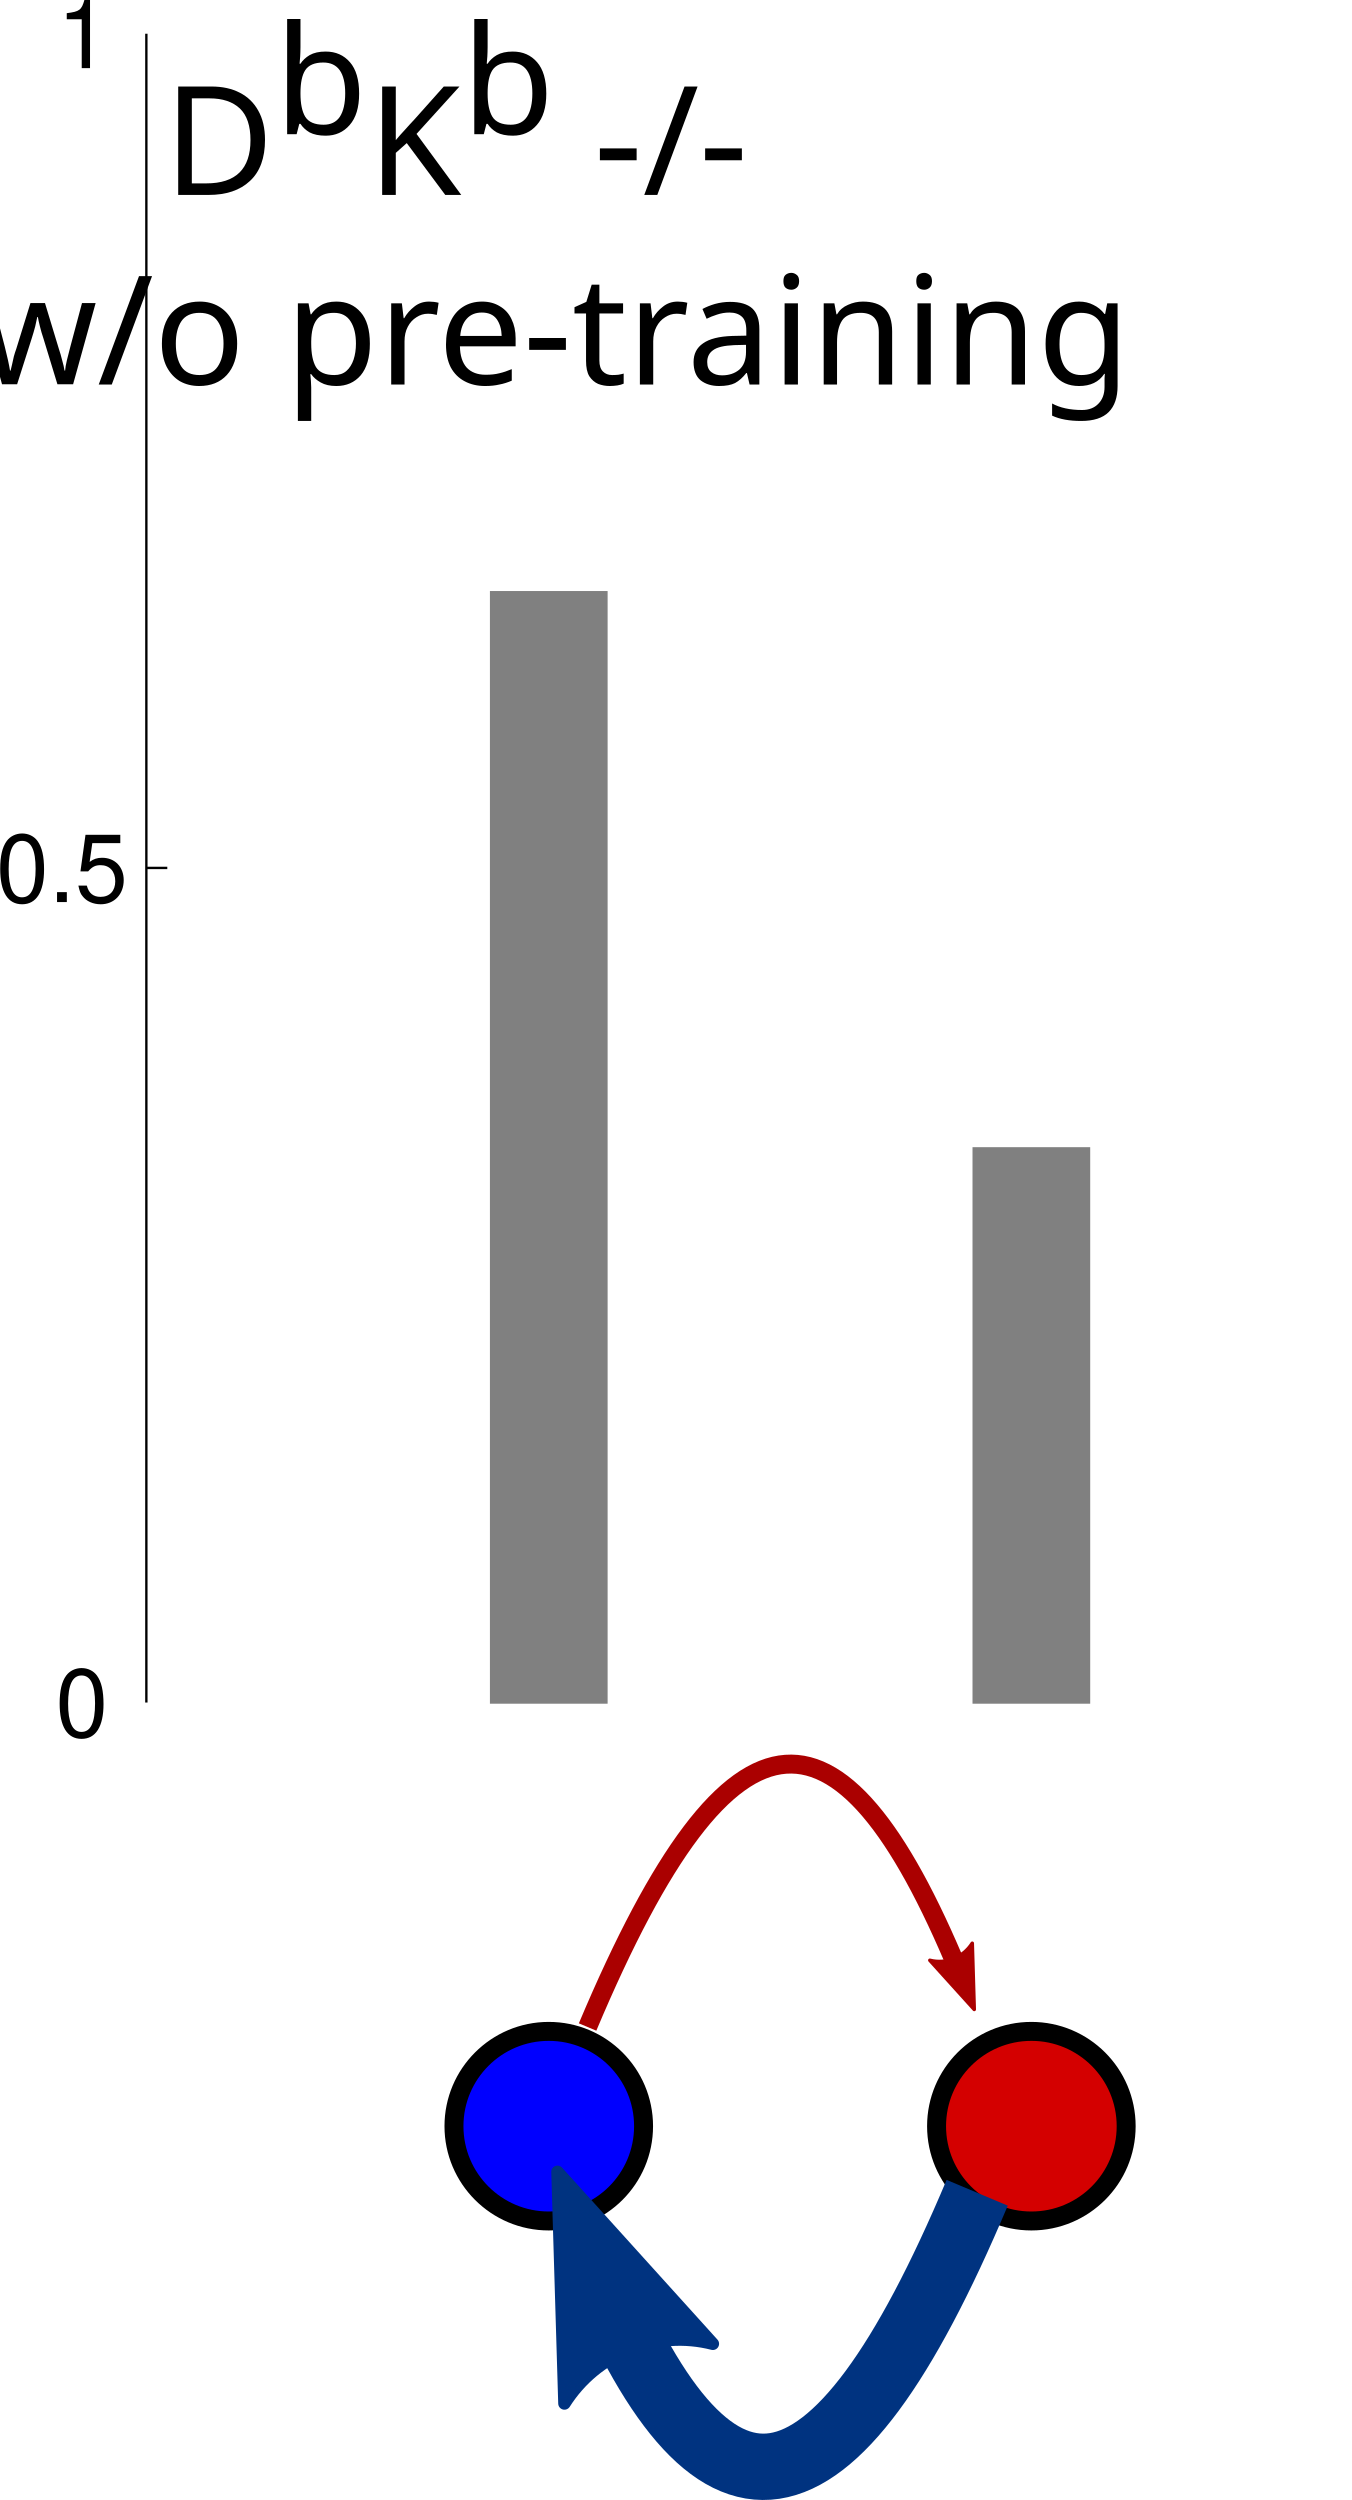
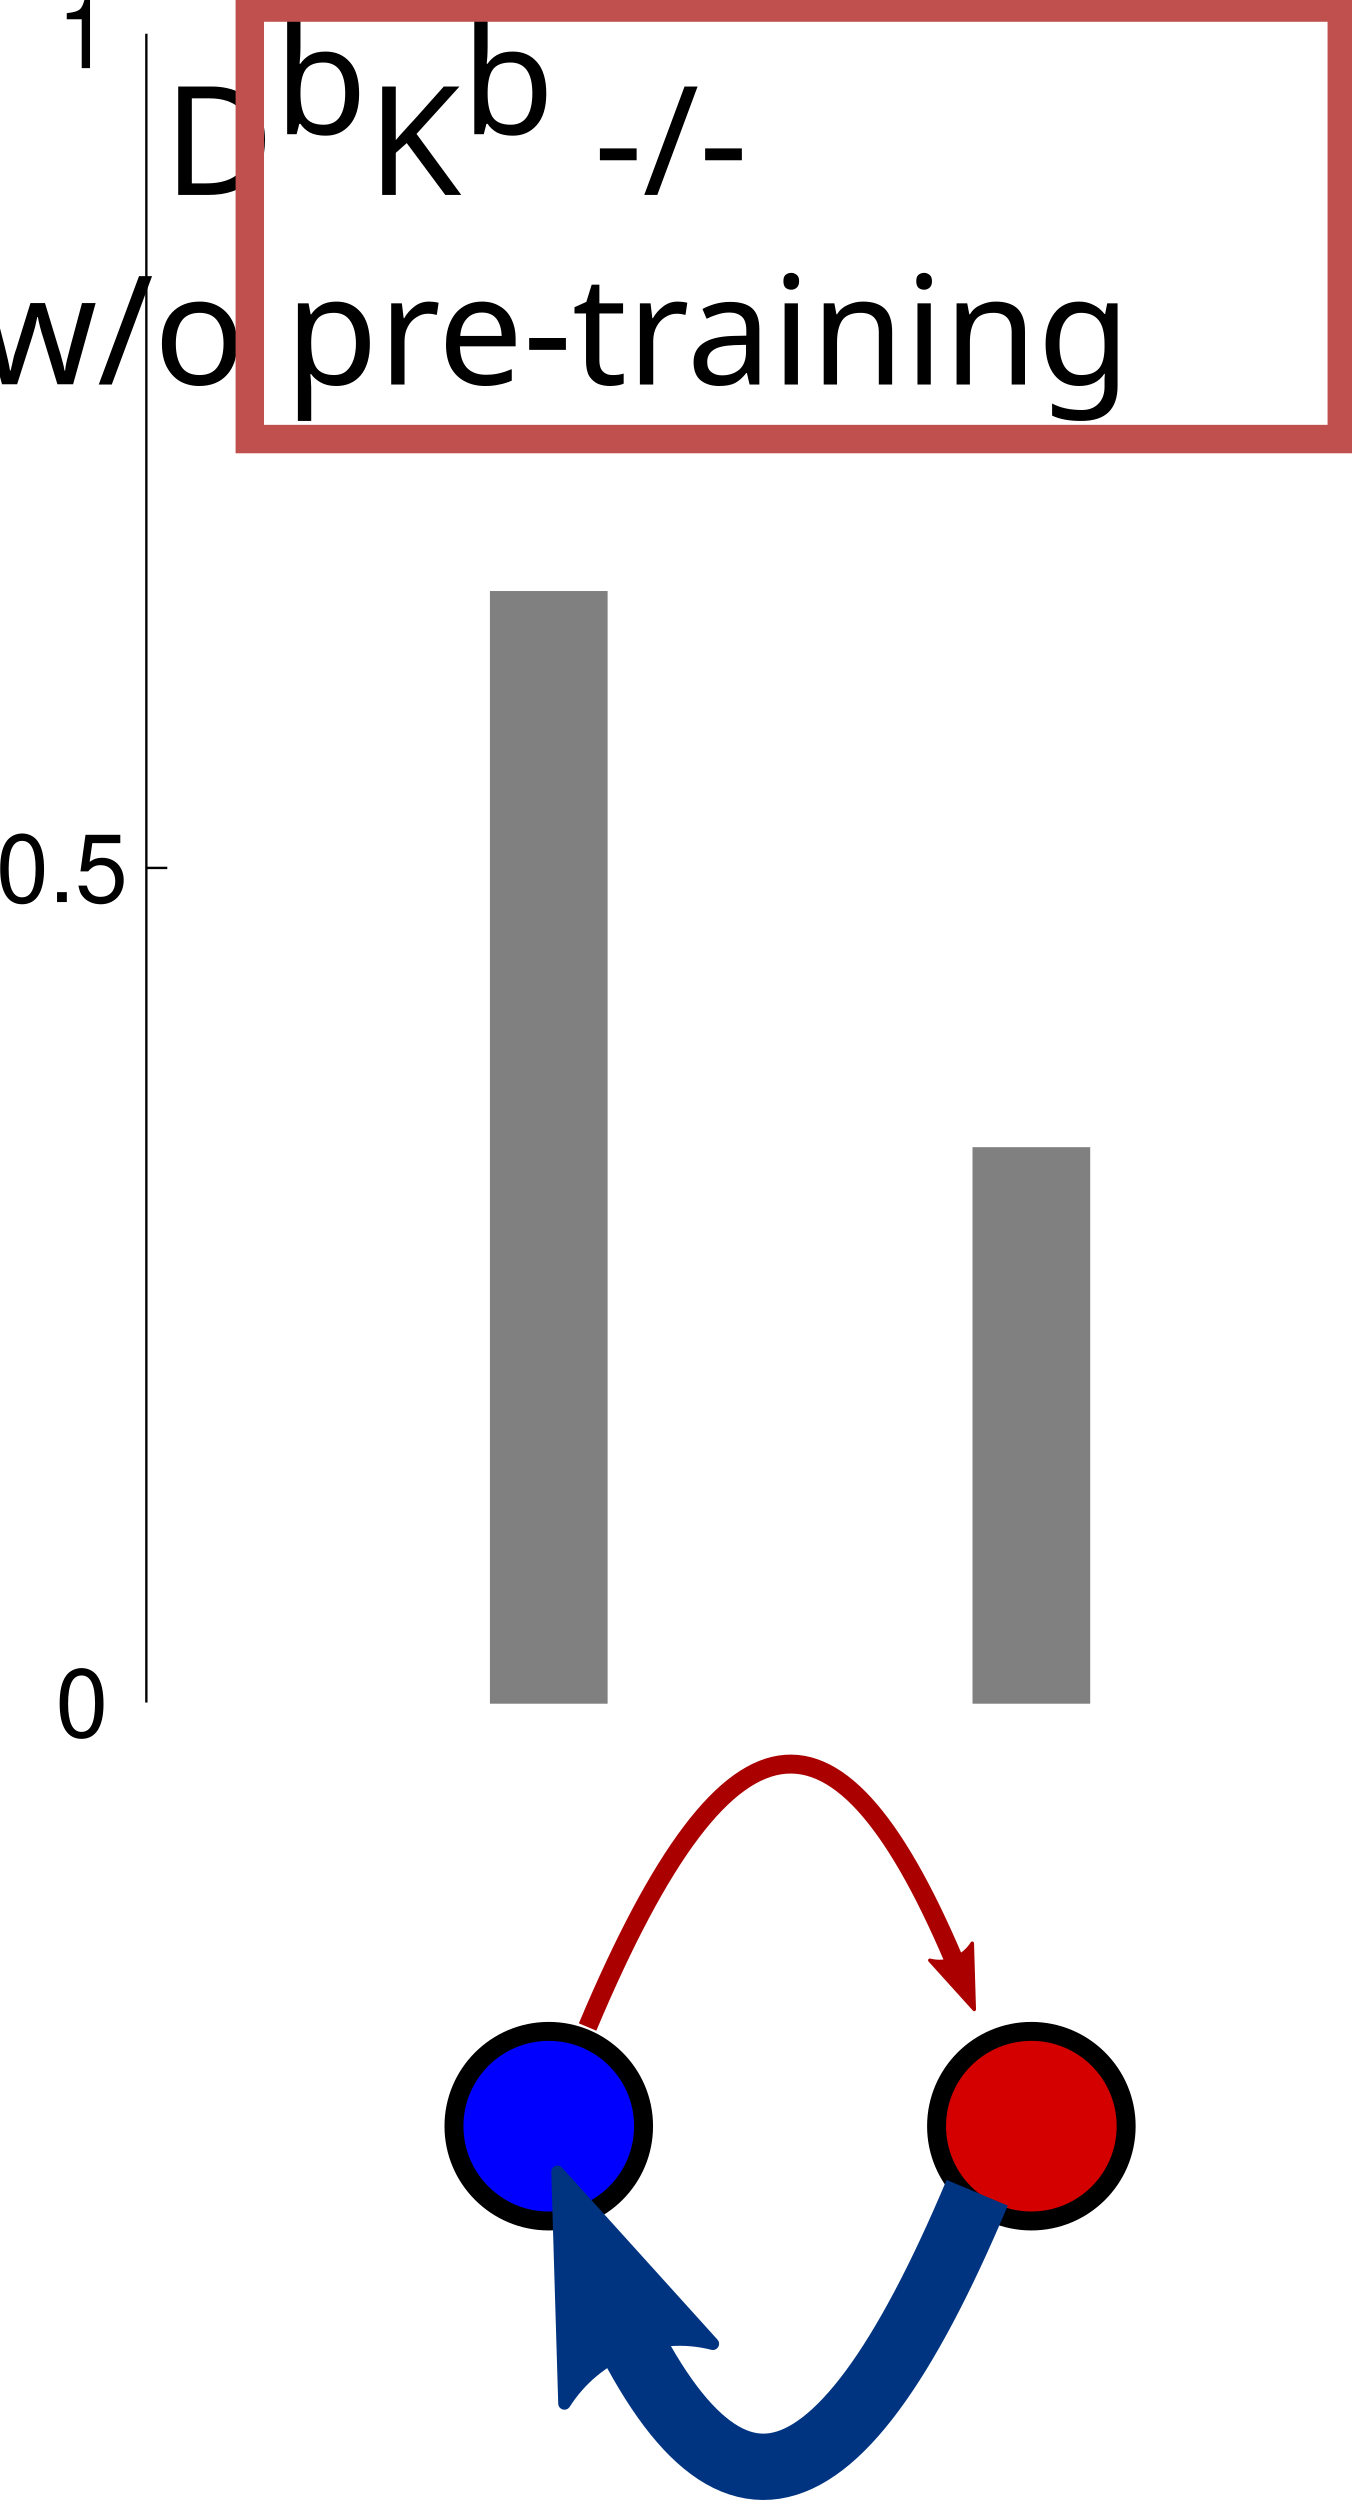
<svg xmlns="http://www.w3.org/2000/svg" width="71.291" height="131.862" id="svg2" version="1.1">
  <defs id="defs4">
    <marker orient="auto" refY="0" refX="0" id="Arrow2Send" style="overflow:visible">
      <path id="path4544" style="font-size:12px;fill-rule:evenodd;stroke-width:0.625;stroke-linejoin:round" d="M 8.719,4.034 -2.207,0.016 8.719,-4.002 c -1.745,2.372 -1.735,5.617 -6e-7,8.035 z" transform="matrix(-0.3,0,0,-0.3,0.69,0)" />
    </marker>
    <marker orient="auto" refY="0" refX="0" id="Arrow2Sstart" style="overflow:visible">
      <path id="path4541" style="font-size:12px;fill-rule:evenodd;stroke-width:0.625;stroke-linejoin:round" d="M 8.719,4.034 -2.207,0.016 8.719,-4.002 c -1.745,2.372 -1.735,5.617 -6e-7,8.035 z" transform="matrix(0.3,0,0,0.3,-0.69,0)" />
    </marker>
    <marker orient="auto" refY="0" refX="0" id="Arrow2Send-4" style="overflow:visible">
      <path id="path4544-5" style="font-size:12px;fill-rule:evenodd;stroke-width:0.625;stroke-linejoin:round" d="M 8.719,4.034 -2.207,0.016 8.719,-4.002 c -1.745,2.372 -1.735,5.617 -6e-7,8.035 z" transform="matrix(-0.3,0,0,-0.3,0.69,0)" />
    </marker>
    <marker orient="auto" refY="0" refX="0" id="Arrow2Send-3" style="overflow:visible">
      <path id="path4544-52" style="font-size:12px;fill-rule:evenodd;stroke-width:0.625;stroke-linejoin:round" d="M 8.719,4.034 -2.207,0.016 8.719,-4.002 c -1.745,2.372 -1.735,5.617 -6e-7,8.035 z" transform="matrix(-0.3,0,0,-0.3,0.69,0)" />
    </marker>
    <marker orient="auto" refY="0" refX="0" id="Arrow2Send-9" style="overflow:visible">
      <path id="path4544-4" style="font-size:12px;fill-rule:evenodd;stroke-width:0.625;stroke-linejoin:round" d="M 8.719,4.034 -2.207,0.016 8.719,-4.002 c -1.745,2.372 -1.735,5.617 -6e-7,8.035 z" transform="matrix(-0.3,0,0,-0.3,0.69,0)" />
    </marker>
    <marker orient="auto" refY="0" refX="0" id="Arrow2Send-0" style="overflow:visible">
      <path id="path4544-59" style="font-size:12px;fill-rule:evenodd;stroke-width:0.625;stroke-linejoin:round" d="M 8.719,4.034 -2.207,0.016 8.719,-4.002 c -1.745,2.372 -1.735,5.617 -6e-7,8.035 z" transform="matrix(-0.3,0,0,-0.3,0.69,0)" />
    </marker>
    <marker orient="auto" refY="0" refX="0" id="Arrow2Send-6" style="overflow:visible">
      <path id="path4544-594" style="font-size:12px;fill-rule:evenodd;stroke-width:0.625;stroke-linejoin:round" d="M 8.719,4.034 -2.207,0.016 8.719,-4.002 c -1.745,2.372 -1.735,5.617 -6e-7,8.035 z" transform="matrix(-0.3,0,0,-0.3,0.69,0)" />
    </marker>
    <marker orient="auto" refY="0" refX="0" id="Arrow2Send-43" style="overflow:visible">
      <path id="path4544-54" style="font-size:12px;fill-rule:evenodd;stroke-width:0.625;stroke-linejoin:round" d="M 8.719,4.034 -2.207,0.016 8.719,-4.002 c -1.745,2.372 -1.735,5.617 -6e-7,8.035 z" transform="matrix(-0.3,0,0,-0.3,0.69,0)" />
    </marker>
    <marker orient="auto" refY="0" refX="0" id="Arrow2Send-41" style="overflow:visible">
      <path id="path4544-6" style="font-size:12px;fill-rule:evenodd;stroke-width:0.625;stroke-linejoin:round" d="M 8.719,4.034 -2.207,0.016 8.719,-4.002 c -1.745,2.372 -1.735,5.617 -6e-7,8.035 z" transform="matrix(-0.3,0,0,-0.3,0.69,0)" />
    </marker>
    <marker orient="auto" refY="0" refX="0" id="Arrow2Send-1" style="overflow:visible">
      <path id="path4544-58" style="font-size:12px;fill-rule:evenodd;stroke-width:0.625;stroke-linejoin:round" d="M 8.719,4.034 -2.207,0.016 8.719,-4.002 c -1.745,2.372 -1.735,5.617 -6e-7,8.035 z" transform="matrix(-0.3,0,0,-0.3,0.69,0)" />
    </marker>
    <marker orient="auto" refY="0" refX="0" id="Arrow2Send-01" style="overflow:visible">
      <path id="path4544-40" style="font-size:12px;fill-rule:evenodd;stroke-width:0.625;stroke-linejoin:round" d="M 8.719,4.034 -2.207,0.016 8.719,-4.002 c -1.745,2.372 -1.735,5.617 -6e-7,8.035 z" transform="matrix(-0.3,0,0,-0.3,0.69,0)" />
    </marker>
    <marker orient="auto" refY="0" refX="0" id="Arrow2Send-91" style="overflow:visible">
      <path id="path4544-7" style="font-size:12px;fill-rule:evenodd;stroke-width:0.625;stroke-linejoin:round" d="M 8.719,4.034 -2.207,0.016 8.719,-4.002 c -1.745,2.372 -1.735,5.617 -6e-7,8.035 z" transform="matrix(-0.3,0,0,-0.3,0.69,0)" />
    </marker>
    <marker orient="auto" refY="0" refX="0" id="Arrow2Send-96" style="overflow:visible">
      <path id="path4544-8" style="font-size:12px;fill-rule:evenodd;stroke-width:0.625;stroke-linejoin:round" d="M 8.719,4.034 -2.207,0.016 8.719,-4.002 c -1.745,2.372 -1.735,5.617 -6e-7,8.035 z" transform="matrix(-0.3,0,0,-0.3,0.69,0)" />
    </marker>
    <marker orient="auto" refY="0" refX="0" id="Arrow2Send-30" style="overflow:visible">
      <path id="path4544-2" style="font-size:12px;fill-rule:evenodd;stroke-width:0.625;stroke-linejoin:round" d="M 8.719,4.034 -2.207,0.016 8.719,-4.002 c -1.745,2.372 -1.735,5.617 -6e-7,8.035 z" transform="matrix(-0.3,0,0,-0.3,0.69,0)" />
    </marker>
    <marker orient="auto" refY="0" refX="0" id="Arrow2Send-92" style="overflow:visible">
      <path id="path4544-24" style="font-size:12px;fill-rule:evenodd;stroke-width:0.625;stroke-linejoin:round" d="M 8.719,4.034 -2.207,0.016 8.719,-4.002 c -1.745,2.372 -1.735,5.617 -6e-7,8.035 z" transform="matrix(-0.3,0,0,-0.3,0.69,0)" />
    </marker>
    <marker orient="auto" refY="0" refX="0" id="Arrow2Send-8" style="overflow:visible">
      <path id="path4544-72" style="font-size:12px;fill-rule:evenodd;stroke-width:0.625;stroke-linejoin:round" d="M 8.719,4.034 -2.207,0.016 8.719,-4.002 c -1.745,2.372 -1.735,5.617 -6e-7,8.035 z" transform="matrix(-0.3,0,0,-0.3,0.69,0)" />
    </marker>
    <marker orient="auto" refY="0" refX="0" id="Arrow2Send-34" style="overflow:visible">
      <path id="path4544-3" style="font-size:12px;fill-rule:evenodd;stroke-width:0.625;stroke-linejoin:round" d="M 8.719,4.034 -2.207,0.016 8.719,-4.002 c -1.745,2.372 -1.735,5.617 -6e-7,8.035 z" transform="matrix(-0.3,0,0,-0.3,0.69,0)" />
    </marker>
    <marker orient="auto" refY="0" refX="0" id="Arrow2Send-32" style="overflow:visible">
      <path id="path4544-76" style="font-size:12px;fill-rule:evenodd;stroke-width:0.625;stroke-linejoin:round" d="M 8.719,4.034 -2.207,0.016 8.719,-4.002 c -1.745,2.372 -1.735,5.617 -6e-7,8.035 z" transform="matrix(-0.3,0,0,-0.3,0.69,0)" />
    </marker>
    <marker orient="auto" refY="0" refX="0" id="Arrow2Send-36" style="overflow:visible">
      <path id="path4544-9" style="font-size:12px;fill-rule:evenodd;stroke-width:0.625;stroke-linejoin:round" d="M 8.719,4.034 -2.207,0.016 8.719,-4.002 c -1.745,2.372 -1.735,5.617 -6e-7,8.035 z" transform="matrix(-0.3,0,0,-0.3,0.69,0)" />
    </marker>
    <marker orient="auto" refY="0" refX="0" id="Arrow2Send-33" style="overflow:visible">
      <path id="path4544-0" style="font-size:12px;fill-rule:evenodd;stroke-width:0.625;stroke-linejoin:round" d="M 8.719,4.034 -2.207,0.016 8.719,-4.002 c -1.745,2.372 -1.735,5.617 -6e-7,8.035 z" transform="matrix(-0.3,0,0,-0.3,0.69,0)" />
    </marker>
    <marker orient="auto" refY="0" refX="0" id="Arrow2Sendu" style="overflow:visible">
      <path id="path3966" style="font-size:12px;fill:#800000;fill-rule:evenodd;stroke:#800000;stroke-width:0.625;stroke-linejoin:round" d="M 8.719,4.034 -2.207,0.016 8.719,-4.002 c -1.745,2.372 -1.735,5.617 -6e-7,8.035 z" transform="matrix(-0.3,0,0,-0.3,0.69,0)" />
    </marker>
    <marker orient="auto" refY="0" refX="0" id="Arrow2SenduU" style="overflow:visible">
      <path id="path4080" style="font-size:12px;fill:#0000aa;fill-rule:evenodd;stroke:#0000aa;stroke-width:0.625;stroke-linejoin:round" d="M 8.719,4.034 -2.207,0.016 8.719,-4.002 c -1.745,2.372 -1.735,5.617 -6e-7,8.035 z" transform="matrix(-0.3,0,0,-0.3,0.69,0)" />
    </marker>
    <marker orient="auto" refY="0" refX="0" id="Arrow2SenduU0" style="overflow:visible">
      <path id="path4195" style="font-size:12px;fill:#003380;fill-rule:evenodd;stroke:#003380;stroke-width:0.625;stroke-linejoin:round" d="M 8.719,4.034 -2.207,0.016 8.719,-4.002 c -1.745,2.372 -1.735,5.617 -6e-7,8.035 z" transform="matrix(-0.3,0,0,-0.3,0.69,0)" />
    </marker>
    <marker orient="auto" refY="0" refX="0" id="Arrow2SenduM" style="overflow:visible">
      <path id="path4314" style="font-size:12px;fill:#aa0000;fill-rule:evenodd;stroke:#aa0000;stroke-width:0.625;stroke-linejoin:round" d="M 8.719,4.034 -2.207,0.016 8.719,-4.002 c -1.745,2.372 -1.735,5.617 -6e-7,8.035 z" transform="matrix(-0.3,0,0,-0.3,0.69,0)" />
    </marker>
  </defs>
  <g id="layer1" transform="translate(-201.5773,-328.7884)">
    <path transform="matrix(-1,0,0,1,440.9764,93.57143)" style="fill:#d40000;stroke:#000000;stroke-width:1;stroke-linecap:round;stroke-linejoin:round;stroke-miterlimit:4;stroke-dasharray:none;stroke-dashoffset:0" id="path2994-3-2-9" d="m 190,347.362 c 0,2.761 -2.239,5 -5,5 -2.761,0 -5,-2.239 -5,-5 0,-2.761 2.239,-5 5,-5 2.761,0 5,2.239 5,5 z" />
    <path transform="matrix(-1,0,0,1,415.5218,93.57143)" style="fill:#0000ff;stroke:#000000;stroke-width:1;stroke-linecap:round;stroke-linejoin:round;stroke-miterlimit:4;stroke-dasharray:none;stroke-dashoffset:0" id="path2994-5" d="m 190,347.362 c 0,2.761 -2.239,5 -5,5 -2.761,0 -5,-2.239 -5,-5 0,-2.761 2.239,-5 5,-5 2.761,0 5,2.239 5,5 z" />
    <path style="fill:none;stroke:#003380;stroke-width:3.5;stroke-linecap:butt;stroke-linejoin:miter;stroke-miterlimit:4;stroke-opacity:1;stroke-dasharray:none;stroke-dashoffset:0;marker-end:url(#Arrow2SenduU0)" d="m 253.119,444.446 c -7.696,18.279 -14.013,19.051 -20.356,3.28" id="path5894-5-1-9" />
    <g transform="matrix(0.5,0,0,-0.5,200.2553,424.8045)" id="g124">
      <text id="text126" transform="matrix(1,0,0,-1,8.5,8.8332)">
        <tspan id="tspan128" y="0" x="0" style="font-size:10px;font-variant:normal;font-weight:normal;writing-mode:lr-tb;fill:#000000;fill-opacity:1;fill-rule:nonzero;stroke:none;font-family:Helvetica;-inkscape-font-specification:Helvetica">0</tspan>
      </text>
    </g>
    <path id="path130" style="fill:none;stroke:#000000;stroke-width:0.125;stroke-linecap:butt;stroke-linejoin:round;stroke-miterlimit:10;stroke-opacity:1;stroke-dasharray:none" d="m 209.297,374.567 1.104,0" />
    <g transform="matrix(0.5,0,0,-0.5,201.2863,468.8254)" id="g134">
      <text id="text136" transform="matrix(1,0,0,-1,0.166797,184.917)">
        <tspan id="tspan138" y="0" x="0 5.56 8.34" style="font-size:10px;font-variant:normal;font-weight:normal;writing-mode:lr-tb;fill:#000000;fill-opacity:1;fill-rule:nonzero;stroke:none;font-family:Helvetica;-inkscape-font-specification:Helvetica">0.5</tspan>
      </text>
    </g>
    <g transform="matrix(0.5,0,0,-0.5,200.3408,512.8407)" id="g144">
      <text id="text146" transform="matrix(1,0,0,-1,8.5,360.917)">
        <tspan id="tspan148" y="0" x="0" style="font-size:10px;font-variant:normal;font-weight:normal;writing-mode:lr-tb;fill:#000000;fill-opacity:1;fill-rule:nonzero;stroke:none;font-family:Helvetica;-inkscape-font-specification:Helvetica">1</tspan>
      </text>
    </g>
    <path id="path156" style="fill:none;stroke:#000000;stroke-width:0.125;stroke-linecap:butt;stroke-linejoin:round;stroke-miterlimit:10;stroke-opacity:1;stroke-dasharray:none" d="m 209.297,418.588 0,-88.021" />
    <path style="fill:none;stroke:#aa0000;stroke-width:1;stroke-linecap:butt;stroke-linejoin:miter;stroke-miterlimit:4;stroke-opacity:1;stroke-dasharray:none;marker-end:url(#Arrow2SenduM)" d="m 232.569,435.703 c 7.696,-18.279 13.542,-17.952 19.885,-2.18" id="path5894-5-8" />
    <text xml:space="preserve" style="font-size:16px;font-style:normal;font-weight:normal;line-height:125%;letter-spacing:0px;word-spacing:0px;fill:#000000;fill-opacity:1;stroke:none;font-family:Sans" x="182.416" y="386.919" id="text3119">
      <tspan id="tspan3121" x="182.416" y="386.919" />
    </text>
    <g id="g3056">
      <path id="path174" style="fill:#808080;fill-opacity:1;fill-rule:evenodd;stroke:none" d="m 227.418,418.65 6.208,0 0,-58.688 -6.208,0 0,58.688 z" />
      <path id="path178" style="fill:#808080;fill-opacity:1;fill-rule:evenodd;stroke:none" d="m 252.872,418.65 6.208,0 0,-29.354 -6.208,0 0,29.354 z" />
    </g>
    <text xml:space="preserve" style="font-size:20px;font-style:normal;font-weight:normal;text-align:center;line-height:125%;letter-spacing:0px;word-spacing:0px;text-anchor:middle;fill:#000000;fill-opacity:1;stroke:none;font-family:Sans" x="243.814" y="339.07" id="text2993-8">
      <tspan id="tspan2995-2" x="243.814" y="339.07" style="font-size:8px;font-weight:normal;-inkscape-font-specification:Sans">D<tspan id="tspan3069" style="font-size:8px;font-weight:normal;baseline-shift:super;-inkscape-font-specification:Sans">b</tspan>K<tspan id="tspan3071" style="font-size:8px;font-weight:normal;baseline-shift:super;-inkscape-font-specification:Sans">b</tspan> -/-</tspan>
      <tspan x="243.814" y="349.07" id="tspan2997-4" style="font-size:8px;font-weight:normal;-inkscape-font-specification:Sans">w/o pre-training</tspan>
    </text>
+     <rect style="fill:none;stroke:#c0504d;stroke-opacity:1;stroke-width:1.5;stroke-miterlimit:4;stroke-dasharray:none" id="rect3057" width="57.596" height="22.759" x="13.176" y="0.399" transform="translate(201.5773,328.7884)" />
  </g>
</svg>
